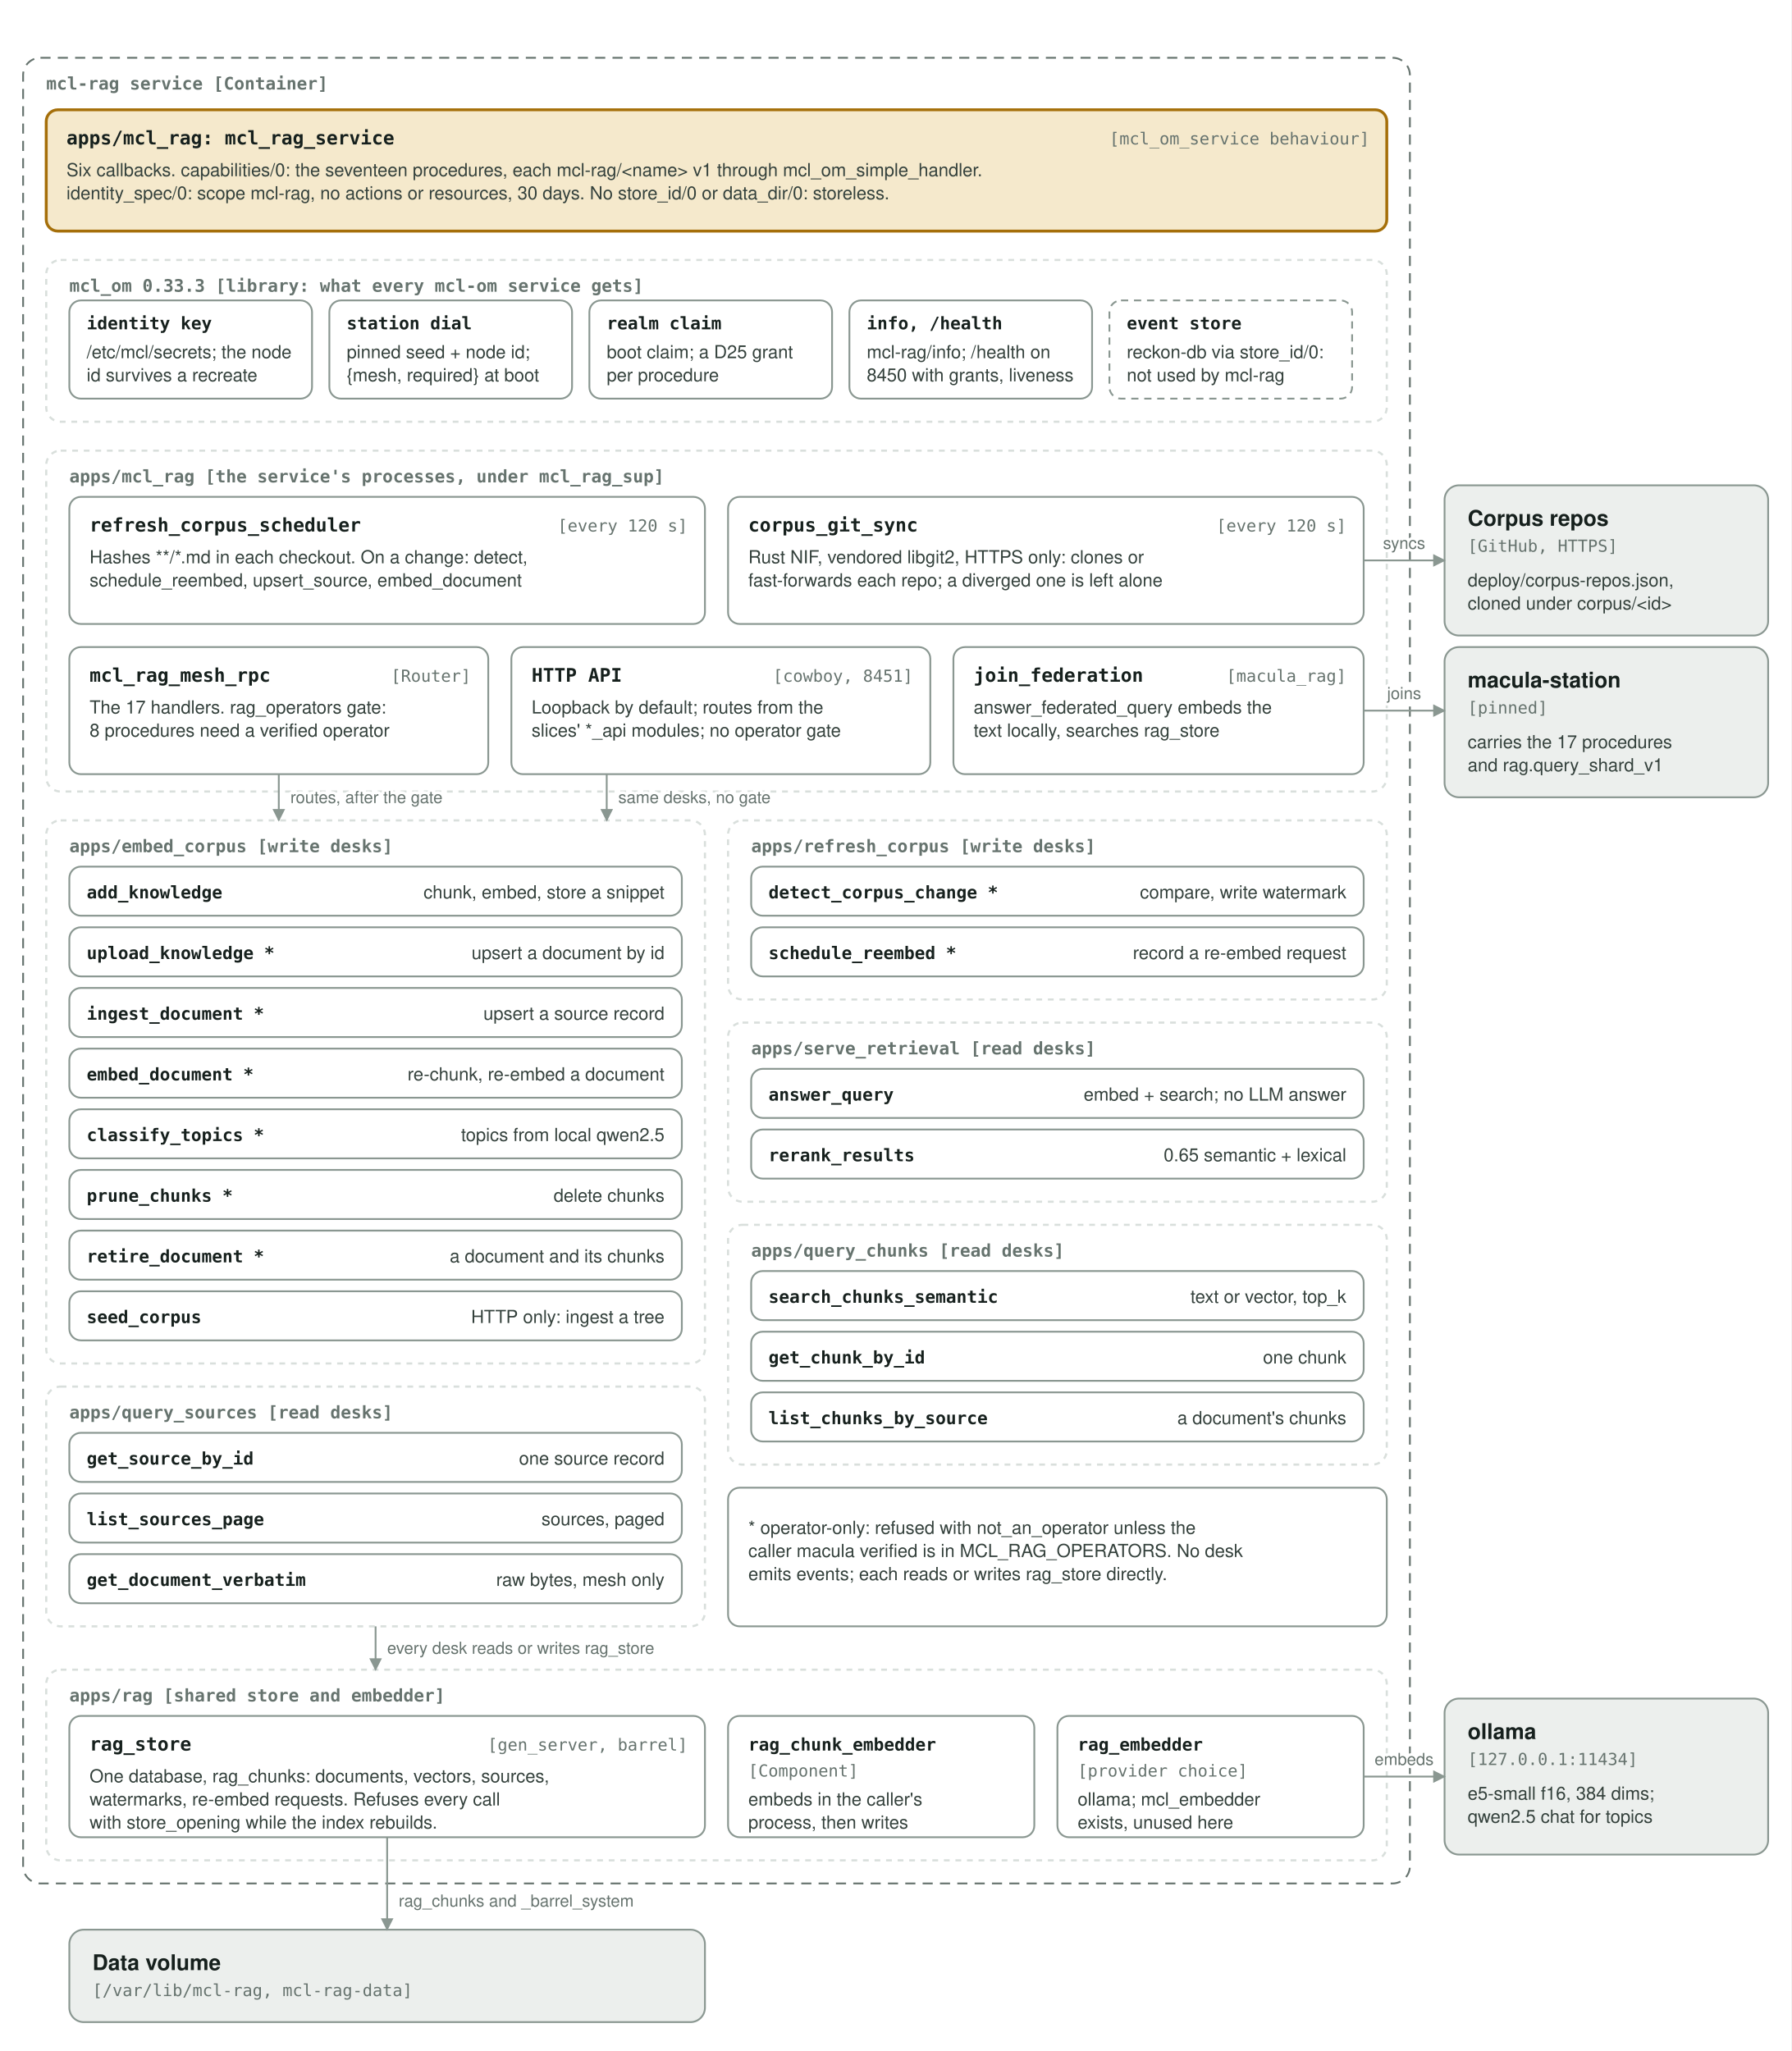
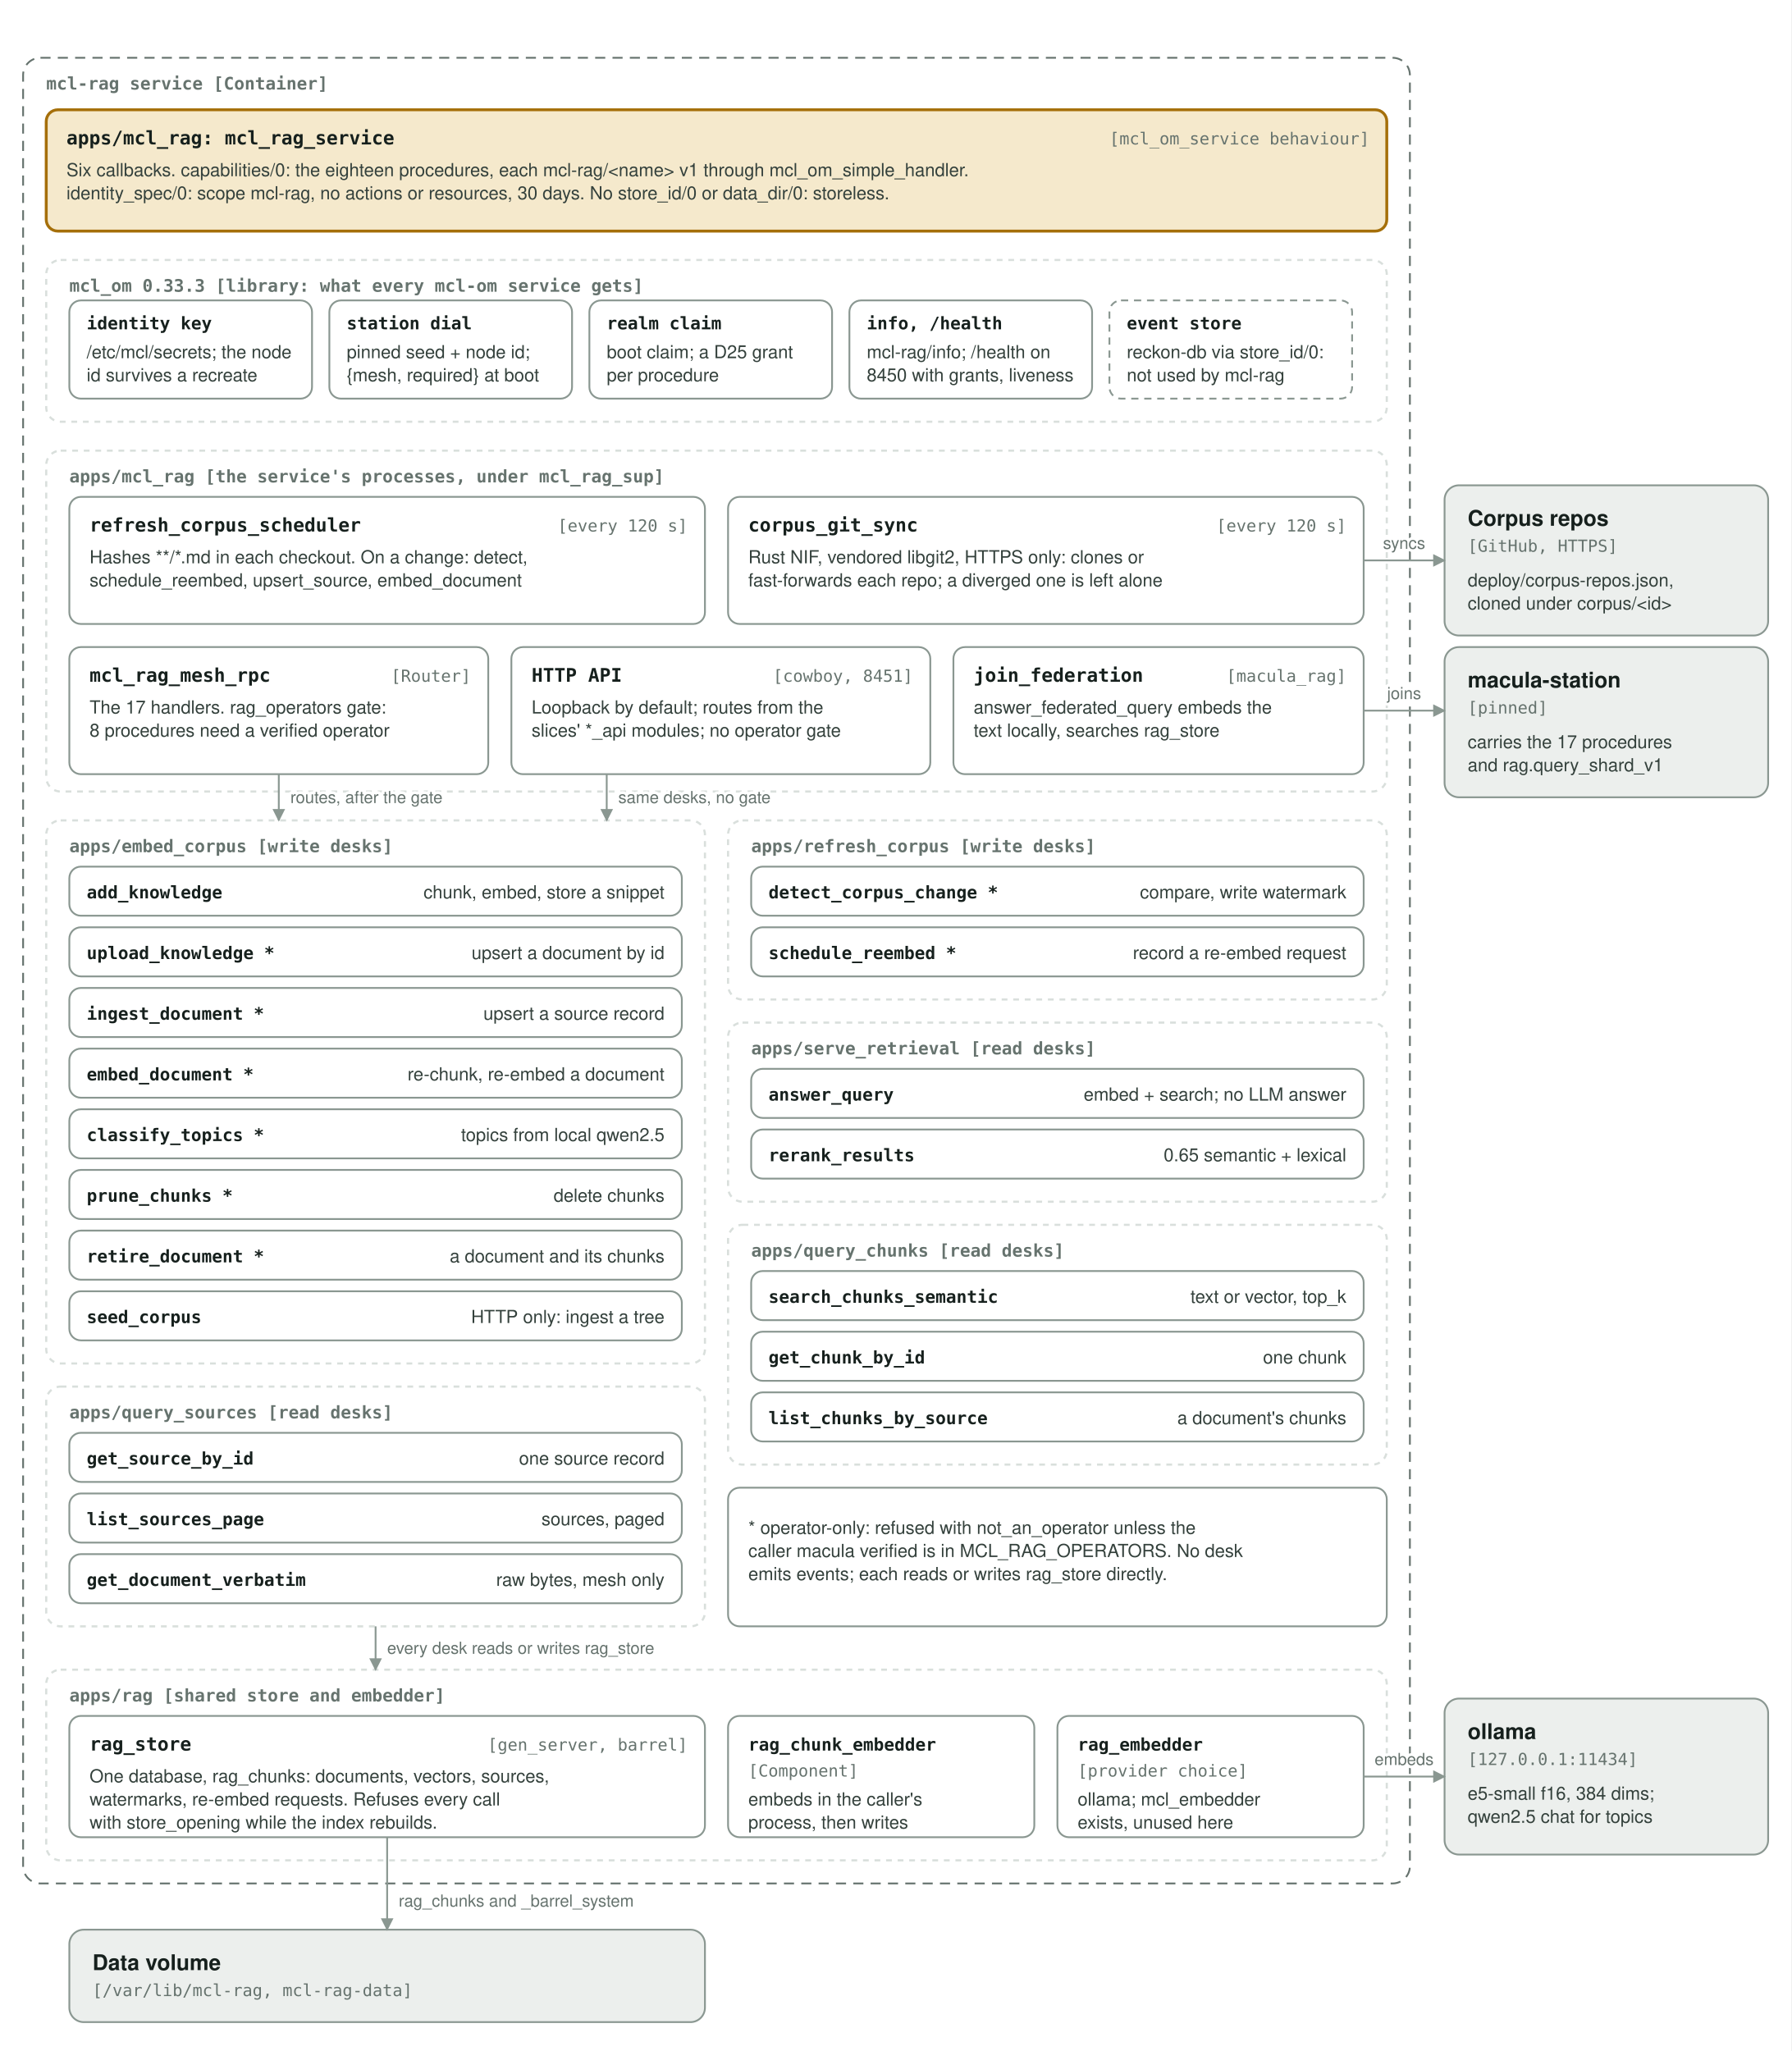
<svg xmlns="http://www.w3.org/2000/svg" viewBox="0 0 1240 1420" role="img" aria-label="mcl-rag components">
  <style>
.t-name { font-family: "Atkinson Hyperlegible", "Segoe UI", system-ui, -apple-system, Helvetica, Arial, sans-serif; font-size: 15px; font-weight: 700; }
.t-desc { font-family: "Atkinson Hyperlegible", "Segoe UI", system-ui, -apple-system, Helvetica, Arial, sans-serif; font-size: 12.5px; }
.t-rel { font-family: "Atkinson Hyperlegible", "Segoe UI", system-ui, -apple-system, Helvetica, Arial, sans-serif; font-size: 11.5px; paint-order: stroke; stroke-width: 4px; stroke-linejoin: round; }
.t-code { font-family: "JetBrains Mono", ui-monospace, Menlo, Consolas, monospace; font-size: 13px; font-weight: 600; }
.t-small { font-size: 12px; }
.t-type { font-family: "JetBrains Mono", ui-monospace, Menlo, Consolas, monospace; font-size: 11.5px; }
.t-bound { font-family: "JetBrains Mono", ui-monospace, Menlo, Consolas, monospace; font-size: 12px; font-weight: 600; }
.edge { fill: none; stroke-width: 1.25; }
.edge-later { fill: none; stroke-width: 1.25; stroke-dasharray: 5 4; }
.bg { fill: #FFFFFF; }
.b-sys { fill: #F5E9CC; stroke: #A56F0A; stroke-width: 2; }
.b-ext { fill: #ECEFED; stroke: #8A9791; stroke-width: 1.25; }
.b-per { fill: #E3EBF2; stroke: #3B5B7A; stroke-width: 1.25; }
.b-cmp { fill: #FFFFFF; stroke: #8A9791; stroke-width: 1.25; }
.b-later { fill: none; stroke: #8A9791; stroke-width: 1.25; stroke-dasharray: 5 4; }
.bound { fill: none; stroke: #66736E; stroke-width: 1.25; stroke-dasharray: 7 5; }
.bound-in { fill: none; stroke: #D9DFDC; stroke-width: 1.5; stroke-dasharray: 4 4; }
.head { fill: #3B5B7A; }
.t-name { fill: #16201D; }
.t-code { fill: #16201D; }
.t-type { fill: #66736E; }
.t-desc { fill: #34413C; }
.t-bound { fill: #66736E; }
.t-rel { fill: #66736E; stroke: #FFFFFF; }
.edge, .edge-later { stroke: #8A9791; }
.arrowhead { fill: #8A9791; }
@media (prefers-color-scheme: dark) {
.bg { fill: #171F1C; }
.b-sys { fill: #3A2E13; stroke: #E3AA3C; stroke-width: 2; }
.b-ext { fill: #1C2421; stroke: #7D8B85; stroke-width: 1.25; }
.b-per { fill: #1D2A36; stroke: #8EB4D8; stroke-width: 1.25; }
.b-cmp { fill: #171F1C; stroke: #7D8B85; stroke-width: 1.25; }
.b-later { fill: none; stroke: #7D8B85; stroke-width: 1.25; stroke-dasharray: 5 4; }
.bound { fill: none; stroke: #93A09A; stroke-width: 1.25; stroke-dasharray: 7 5; }
.bound-in { fill: none; stroke: #2A3431; stroke-width: 1.5; stroke-dasharray: 4 4; }
.head { fill: #8EB4D8; }
.t-name { fill: #E6ECE9; }
.t-code { fill: #E6ECE9; }
.t-type { fill: #93A09A; }
.t-desc { fill: #C3CDC8; }
.t-bound { fill: #93A09A; }
.t-rel { fill: #93A09A; stroke: #171F1C; }
.edge, .edge-later { stroke: #7D8B85; }
.arrowhead { fill: #7D8B85; }
}
</style>
  <defs>
    <marker id="a" viewBox="0 0 10 10" refX="9" refY="5" markerWidth="7" markerHeight="7" orient="auto-start-reverse">
      <path class="arrowhead" d="M0 0L10 5L0 10z" />
    </marker>
  </defs>
  <rect class="bg" x="0" y="0" width="1240" height="1420" />
  <rect class="bound" x="16" y="40" width="960" height="1264" rx="12" />
  <text class="t-bound" x="32" y="62">mcl-rag service [Container]</text>
  <rect class="b-sys" x="32" y="76" width="928" height="84" rx="8" />
  <text class="t-code" x="46" y="100">apps/mcl_rag: mcl_rag_service</text>
  <text class="t-type" x="948" y="100" text-anchor="end">[mcl_om_service behaviour]</text>
-   <text class="t-desc" x="46" y="122">Six callbacks. capabilities/0: the seventeen procedures, each mcl-rag/&lt;name&gt; v1 through mcl_om_simple_handler.</text>
+   <text class="t-desc" x="46" y="122">Six callbacks. capabilities/0: the eighteen procedures, each mcl-rag/&lt;name&gt; v1 through mcl_om_simple_handler.</text>
  <text class="t-desc" x="46" y="138">identity_spec/0: scope mcl-rag, no actions or resources, 30 days. No store_id/0 or data_dir/0: storeless.</text>
  <rect class="bound-in" x="32" y="180" width="928" height="112" rx="10" />
  <text class="t-bound" x="48" y="202">mcl_om 0.33.3 [library: what every mcl-om service gets]</text>
  <rect class="b-cmp" x="48" y="208" width="168" height="68" rx="8" />
  <text class="t-code t-small" x="60" y="228">identity key</text>
  <text class="t-desc" x="60" y="248">/etc/mcl/secrets; the node</text>
  <text class="t-desc" x="60" y="264">id survives a recreate</text>
  <rect class="b-cmp" x="228" y="208" width="168" height="68" rx="8" />
  <text class="t-code t-small" x="240" y="228">station dial</text>
  <text class="t-desc" x="240" y="248">pinned seed + node id;</text>
  <text class="t-desc" x="240" y="264">{mesh, required} at boot</text>
  <rect class="b-cmp" x="408" y="208" width="168" height="68" rx="8" />
  <text class="t-code t-small" x="420" y="228">realm claim</text>
  <text class="t-desc" x="420" y="248">boot claim; a D25 grant</text>
  <text class="t-desc" x="420" y="264">per procedure</text>
  <rect class="b-cmp" x="588" y="208" width="168" height="68" rx="8" />
  <text class="t-code t-small" x="600" y="228">info, /health</text>
  <text class="t-desc" x="600" y="248">mcl-rag/info; /health on</text>
  <text class="t-desc" x="600" y="264">8450 with grants, liveness</text>
  <rect class="b-later" x="768" y="208" width="168" height="68" rx="8" />
  <text class="t-code t-small" x="780" y="228">event store</text>
  <text class="t-desc" x="780" y="248">reckon-db via store_id/0:</text>
  <text class="t-desc" x="780" y="264">not used by mcl-rag</text>
  <rect class="bound-in" x="32" y="312" width="928" height="236" rx="10" />
  <text class="t-bound" x="48" y="334">apps/mcl_rag [the service's processes, under mcl_rag_sup]</text>
  <rect class="b-cmp" x="48" y="344" width="440" height="88" rx="8" />
  <text class="t-code" x="62" y="368">refresh_corpus_scheduler</text>
  <text class="t-type" x="476" y="368" text-anchor="end">[every 120 s]</text>
  <text class="t-desc" x="62" y="390">Hashes **/*.md in each checkout. On a change: detect,</text>
  <text class="t-desc" x="62" y="406">schedule_reembed, upsert_source, embed_document</text>
  <rect class="b-cmp" x="504" y="344" width="440" height="88" rx="8" />
  <text class="t-code" x="518" y="368">corpus_git_sync</text>
  <text class="t-type" x="932" y="368" text-anchor="end">[every 120 s]</text>
  <text class="t-desc" x="518" y="390">Rust NIF, vendored libgit2, HTTPS only: clones or</text>
  <text class="t-desc" x="518" y="406">fast-forwards each repo; a diverged one is left alone</text>
  <rect class="b-cmp" x="48" y="448" width="290" height="88" rx="8" />
  <text class="t-code" x="62" y="472">mcl_rag_mesh_rpc</text>
  <text class="t-type" x="326" y="472" text-anchor="end">[Router]</text>
  <text class="t-desc" x="62" y="494">The 17 handlers. rag_operators gate:</text>
  <text class="t-desc" x="62" y="510">8 procedures need a verified operator</text>
  <rect class="b-cmp" x="354" y="448" width="290" height="88" rx="8" />
  <text class="t-code" x="368" y="472">HTTP API</text>
  <text class="t-type" x="632" y="472" text-anchor="end">[cowboy, 8451]</text>
  <text class="t-desc" x="368" y="494">Loopback by default; routes from the</text>
  <text class="t-desc" x="368" y="510">slices' *_api modules; no operator gate</text>
  <rect class="b-cmp" x="660" y="448" width="284" height="88" rx="8" />
  <text class="t-code" x="674" y="472">join_federation</text>
  <text class="t-type" x="932" y="472" text-anchor="end">[macula_rag]</text>
  <text class="t-desc" x="674" y="494">answer_federated_query embeds the</text>
  <text class="t-desc" x="674" y="510">text locally, searches rag_store</text>
  <rect class="bound-in" x="32" y="568" width="456" height="376" rx="10" />
  <text class="t-bound" x="48" y="590">apps/embed_corpus [write desks]</text>
  <rect class="b-cmp" x="48" y="600" width="424" height="34" rx="8" />
  <text class="t-code t-small" x="60" y="622">add_knowledge</text>
  <text class="t-desc" x="460" y="622" text-anchor="end">chunk, embed, store a snippet</text>
  <rect class="b-cmp" x="48" y="642" width="424" height="34" rx="8" />
  <text class="t-code t-small" x="60" y="664">upload_knowledge *</text>
  <text class="t-desc" x="460" y="664" text-anchor="end">upsert a document by id</text>
  <rect class="b-cmp" x="48" y="684" width="424" height="34" rx="8" />
  <text class="t-code t-small" x="60" y="706">ingest_document *</text>
  <text class="t-desc" x="460" y="706" text-anchor="end">upsert a source record</text>
  <rect class="b-cmp" x="48" y="726" width="424" height="34" rx="8" />
  <text class="t-code t-small" x="60" y="748">embed_document *</text>
  <text class="t-desc" x="460" y="748" text-anchor="end">re-chunk, re-embed a document</text>
  <rect class="b-cmp" x="48" y="768" width="424" height="34" rx="8" />
  <text class="t-code t-small" x="60" y="790">classify_topics *</text>
  <text class="t-desc" x="460" y="790" text-anchor="end">topics from local qwen2.5</text>
  <rect class="b-cmp" x="48" y="810" width="424" height="34" rx="8" />
  <text class="t-code t-small" x="60" y="832">prune_chunks *</text>
  <text class="t-desc" x="460" y="832" text-anchor="end">delete chunks</text>
  <rect class="b-cmp" x="48" y="852" width="424" height="34" rx="8" />
  <text class="t-code t-small" x="60" y="874">retire_document *</text>
  <text class="t-desc" x="460" y="874" text-anchor="end">a document and its chunks</text>
  <rect class="b-cmp" x="48" y="894" width="424" height="34" rx="8" />
  <text class="t-code t-small" x="60" y="916">seed_corpus</text>
  <text class="t-desc" x="460" y="916" text-anchor="end">HTTP only: ingest a tree</text>
  <rect class="bound-in" x="32" y="960" width="456" height="166" rx="10" />
  <text class="t-bound" x="48" y="982">apps/query_sources [read desks]</text>
  <rect class="b-cmp" x="48" y="992" width="424" height="34" rx="8" />
  <text class="t-code t-small" x="60" y="1014">get_source_by_id</text>
  <text class="t-desc" x="460" y="1014" text-anchor="end">one source record</text>
  <rect class="b-cmp" x="48" y="1034" width="424" height="34" rx="8" />
  <text class="t-code t-small" x="60" y="1056">list_sources_page</text>
  <text class="t-desc" x="460" y="1056" text-anchor="end">sources, paged</text>
  <rect class="b-cmp" x="48" y="1076" width="424" height="34" rx="8" />
  <text class="t-code t-small" x="60" y="1098">get_document_verbatim</text>
  <text class="t-desc" x="460" y="1098" text-anchor="end">raw bytes, mesh only</text>
  <rect class="bound-in" x="504" y="568" width="456" height="124" rx="10" />
  <text class="t-bound" x="520" y="590">apps/refresh_corpus [write desks]</text>
  <rect class="b-cmp" x="520" y="600" width="424" height="34" rx="8" />
  <text class="t-code t-small" x="532" y="622">detect_corpus_change *</text>
  <text class="t-desc" x="932" y="622" text-anchor="end">compare, write watermark</text>
  <rect class="b-cmp" x="520" y="642" width="424" height="34" rx="8" />
  <text class="t-code t-small" x="532" y="664">schedule_reembed *</text>
  <text class="t-desc" x="932" y="664" text-anchor="end">record a re-embed request</text>
  <rect class="bound-in" x="504" y="708" width="456" height="124" rx="10" />
  <text class="t-bound" x="520" y="730">apps/serve_retrieval [read desks]</text>
  <rect class="b-cmp" x="520" y="740" width="424" height="34" rx="8" />
  <text class="t-code t-small" x="532" y="762">answer_query</text>
  <text class="t-desc" x="932" y="762" text-anchor="end">embed + search; no LLM answer</text>
  <rect class="b-cmp" x="520" y="782" width="424" height="34" rx="8" />
  <text class="t-code t-small" x="532" y="804">rerank_results</text>
  <text class="t-desc" x="932" y="804" text-anchor="end">0.65 semantic + lexical</text>
  <rect class="bound-in" x="504" y="848" width="456" height="166" rx="10" />
  <text class="t-bound" x="520" y="870">apps/query_chunks [read desks]</text>
  <rect class="b-cmp" x="520" y="880" width="424" height="34" rx="8" />
  <text class="t-code t-small" x="532" y="902">search_chunks_semantic</text>
  <text class="t-desc" x="932" y="902" text-anchor="end">text or vector, top_k</text>
  <rect class="b-cmp" x="520" y="922" width="424" height="34" rx="8" />
  <text class="t-code t-small" x="532" y="944">get_chunk_by_id</text>
  <text class="t-desc" x="932" y="944" text-anchor="end">one chunk</text>
  <rect class="b-cmp" x="520" y="964" width="424" height="34" rx="8" />
  <text class="t-code t-small" x="532" y="986">list_chunks_by_source</text>
  <text class="t-desc" x="932" y="986" text-anchor="end">a document's chunks</text>
  <rect class="b-cmp" x="504" y="1030" width="456" height="96" rx="8" />
  <text class="t-desc" x="518" y="1062">* operator-only: refused with not_an_operator unless the</text>
  <text class="t-desc" x="518" y="1078">caller macula verified is in MCL_RAG_OPERATORS. No desk</text>
  <text class="t-desc" x="518" y="1094">emits events; each reads or writes rag_store directly.</text>
  <rect class="bound-in" x="32" y="1156" width="928" height="132" rx="10" />
  <text class="t-bound" x="48" y="1178">apps/rag [shared store and embedder]</text>
  <rect class="b-cmp" x="48" y="1188" width="440" height="84" rx="8" />
  <text class="t-code" x="62" y="1212">rag_store</text>
  <text class="t-type" x="476" y="1212" text-anchor="end">[gen_server, barrel]</text>
  <text class="t-desc" x="62" y="1234">One database, rag_chunks: documents, vectors, sources,</text>
  <text class="t-desc" x="62" y="1250">watermarks, re-embed requests. Refuses every call</text>
  <text class="t-desc" x="62" y="1266">with store_opening while the index rebuilds.</text>
  <rect class="b-cmp" x="504" y="1188" width="212" height="84" rx="8" />
  <text class="t-code t-small" x="518" y="1212">rag_chunk_embedder</text>
  <text class="t-type" x="518" y="1230">[Component]</text>
  <text class="t-desc" x="518" y="1250">embeds in the caller's</text>
  <text class="t-desc" x="518" y="1266">process, then writes</text>
  <rect class="b-cmp" x="732" y="1188" width="212" height="84" rx="8" />
  <text class="t-code t-small" x="746" y="1212">rag_embedder</text>
  <text class="t-type" x="746" y="1230">[provider choice]</text>
  <text class="t-desc" x="746" y="1250">ollama; mcl_embedder</text>
  <text class="t-desc" x="746" y="1266">exists, unused here</text>
  <rect class="b-ext" x="1000" y="336" width="224" height="104" rx="10" />
  <text class="t-name" x="1016" y="364">Corpus repos</text>
  <text class="t-type" x="1016" y="382">[GitHub, HTTPS]</text>
  <text class="t-desc" x="1016" y="406">deploy/corpus-repos.json,</text>
  <text class="t-desc" x="1016" y="422">cloned under corpus/&lt;id&gt;</text>
  <rect class="b-ext" x="1000" y="448" width="224" height="104" rx="10" />
  <text class="t-name" x="1016" y="476">macula-station</text>
  <text class="t-type" x="1016" y="494">[pinned]</text>
  <text class="t-desc" x="1016" y="518">carries the 17 procedures</text>
  <text class="t-desc" x="1016" y="534">and rag.query_shard_v1</text>
  <rect class="b-ext" x="1000" y="1176" width="224" height="108" rx="10" />
  <text class="t-name" x="1016" y="1204">ollama</text>
  <text class="t-type" x="1016" y="1222">[127.0.0.1:11434]</text>
  <text class="t-desc" x="1016" y="1246">e5-small f16, 384 dims;</text>
  <text class="t-desc" x="1016" y="1262">qwen2.5 chat for topics</text>
  <rect class="b-ext" x="48" y="1336" width="440" height="64" rx="10" />
  <text class="t-name" x="64" y="1364">Data volume</text>
  <text class="t-type" x="64" y="1382">[/var/lib/mcl-rag, mcl-rag-data]</text>
  <path class="edge" d="M944 388H1000" marker-end="url(#a)" />
  <text class="t-rel" x="972" y="380" text-anchor="middle">syncs</text>
  <path class="edge" d="M944 492H1000" marker-end="url(#a)" />
  <text class="t-rel" x="972" y="484" text-anchor="middle">joins</text>
  <path class="edge" d="M193 536V568" marker-end="url(#a)" />
  <text class="t-rel" x="201" y="556">routes, after the gate</text>
  <path class="edge" d="M420 536V568" marker-end="url(#a)" />
  <text class="t-rel" x="428" y="556">same desks, no gate</text>
  <path class="edge" d="M260 1126V1156" marker-end="url(#a)" />
  <text class="t-rel" x="268" y="1145">every desk reads or writes rag_store</text>
  <path class="edge" d="M944 1230H1000" marker-end="url(#a)" />
  <text class="t-rel" x="972" y="1222" text-anchor="middle">embeds</text>
  <path class="edge" d="M268 1272V1336" marker-end="url(#a)" />
  <text class="t-rel" x="276" y="1320">rag_chunks and _barrel_system</text>
</svg>
